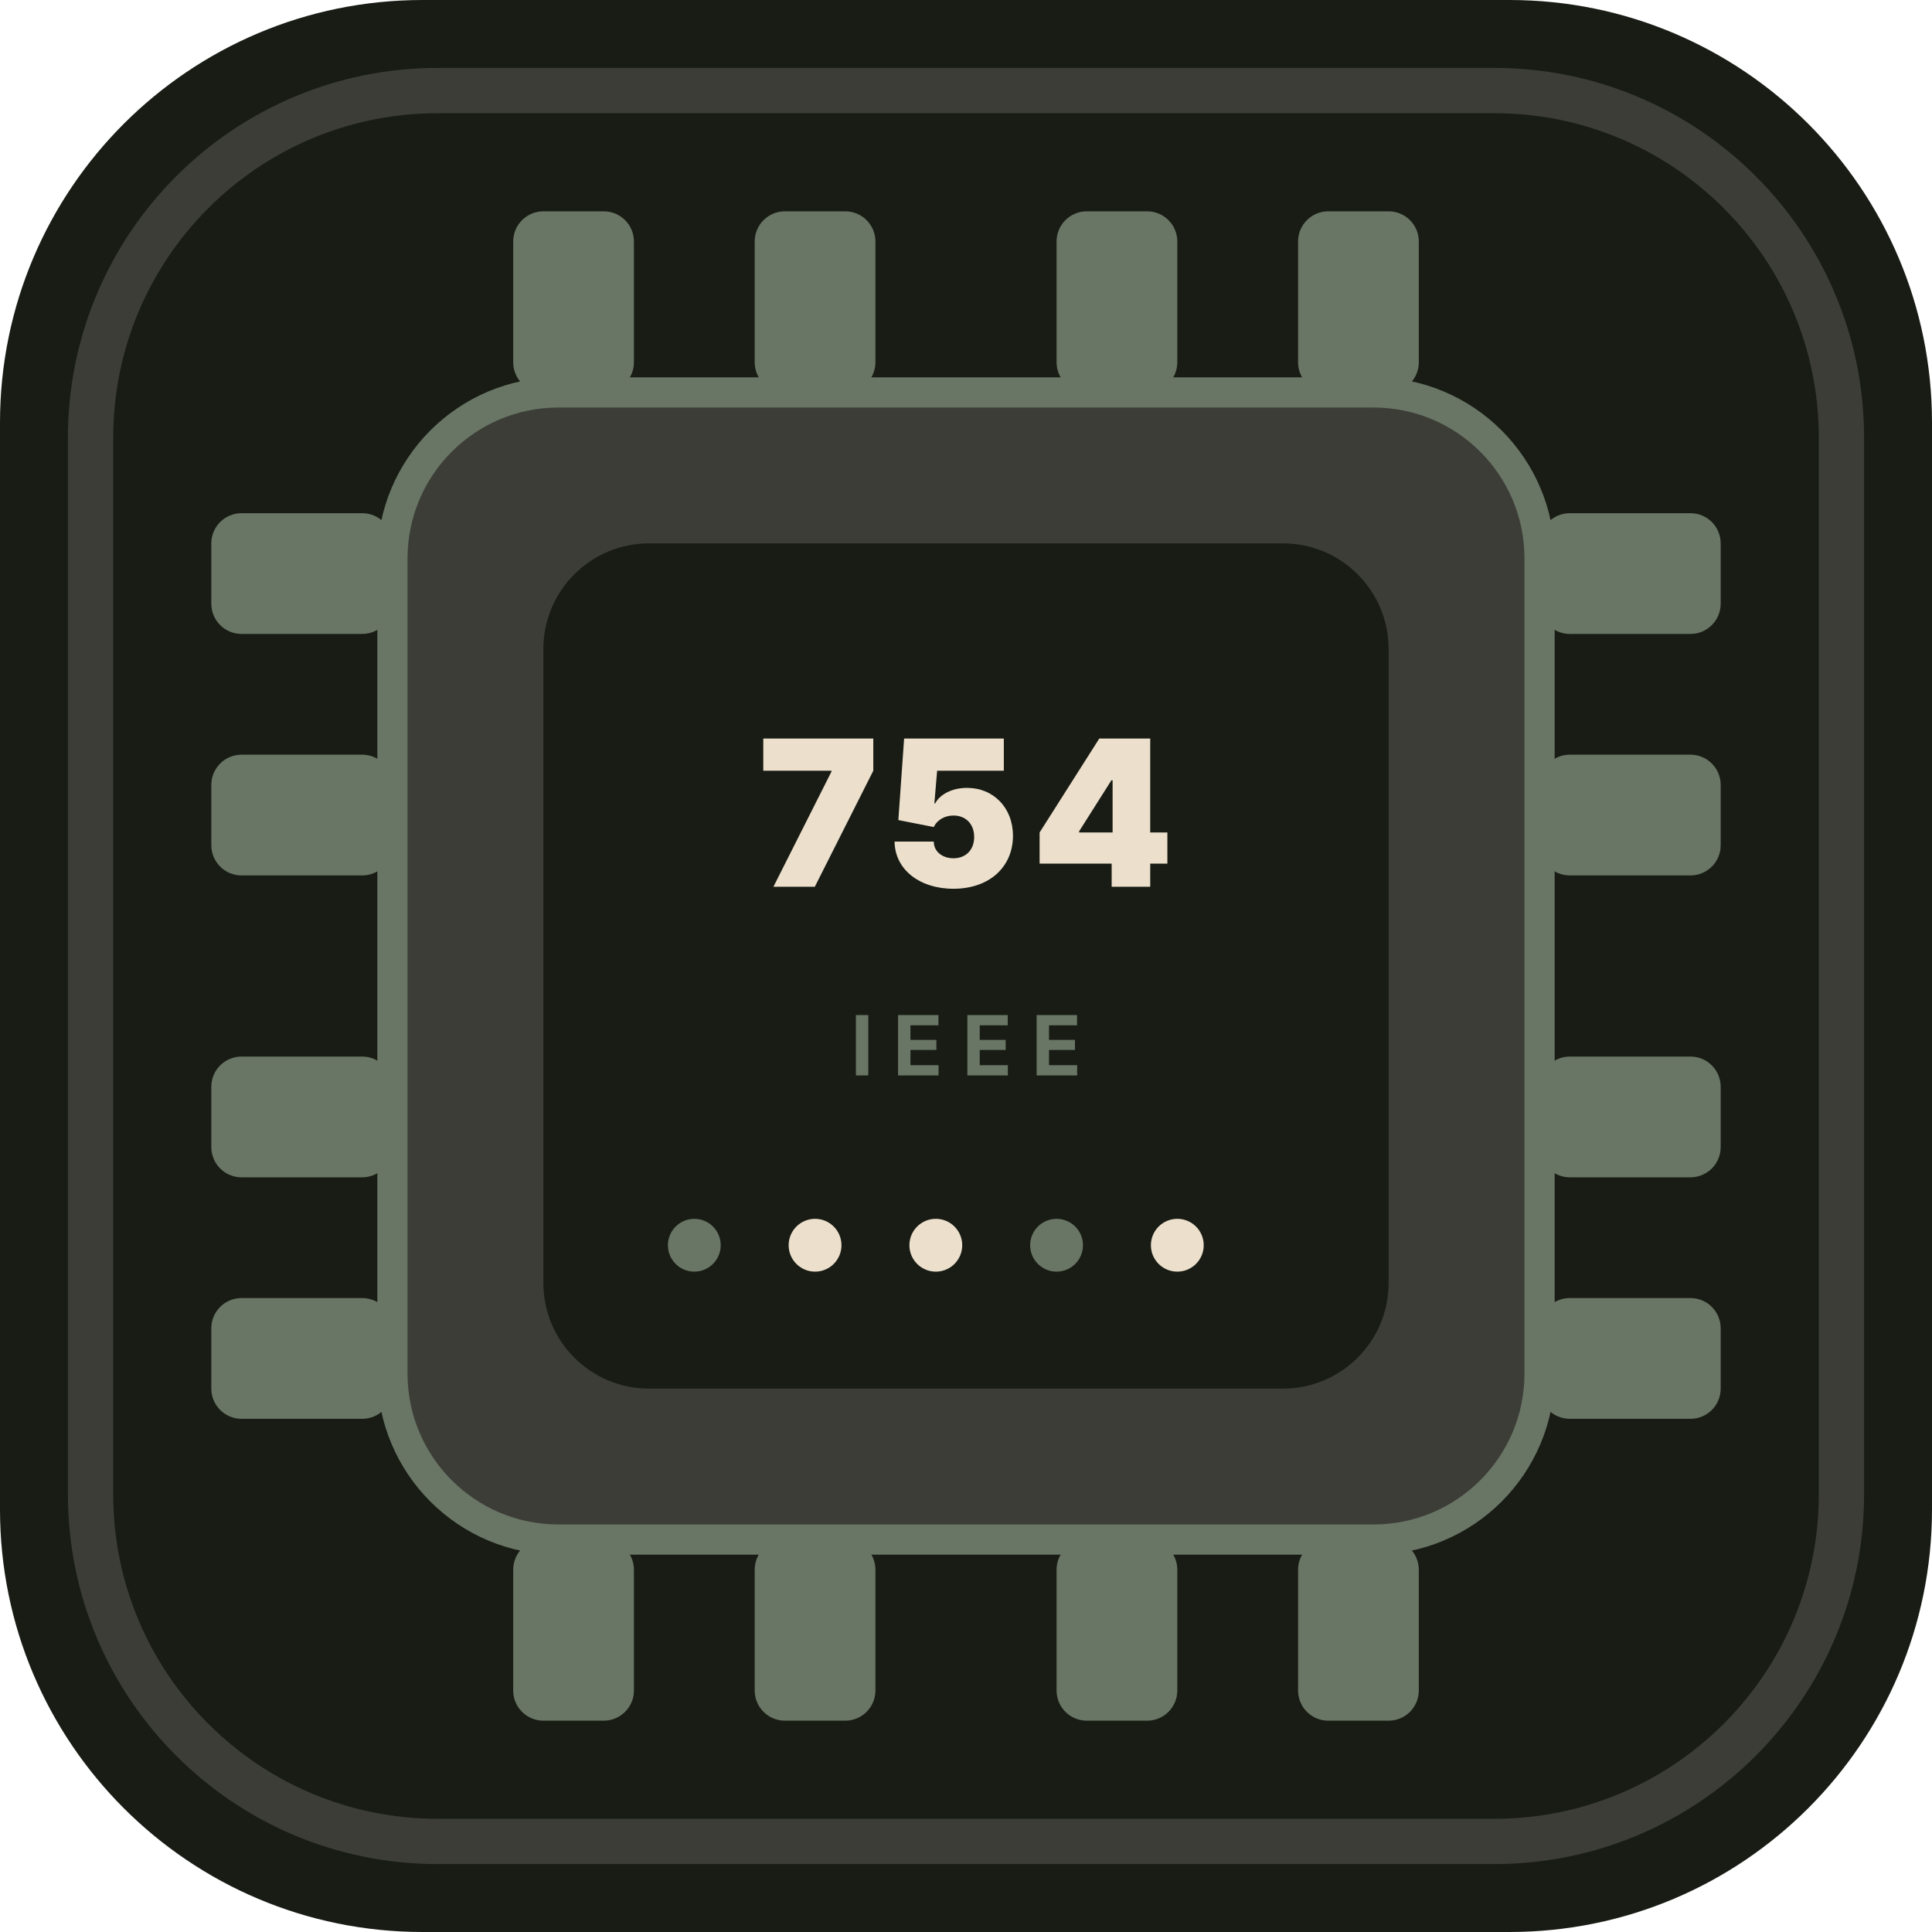
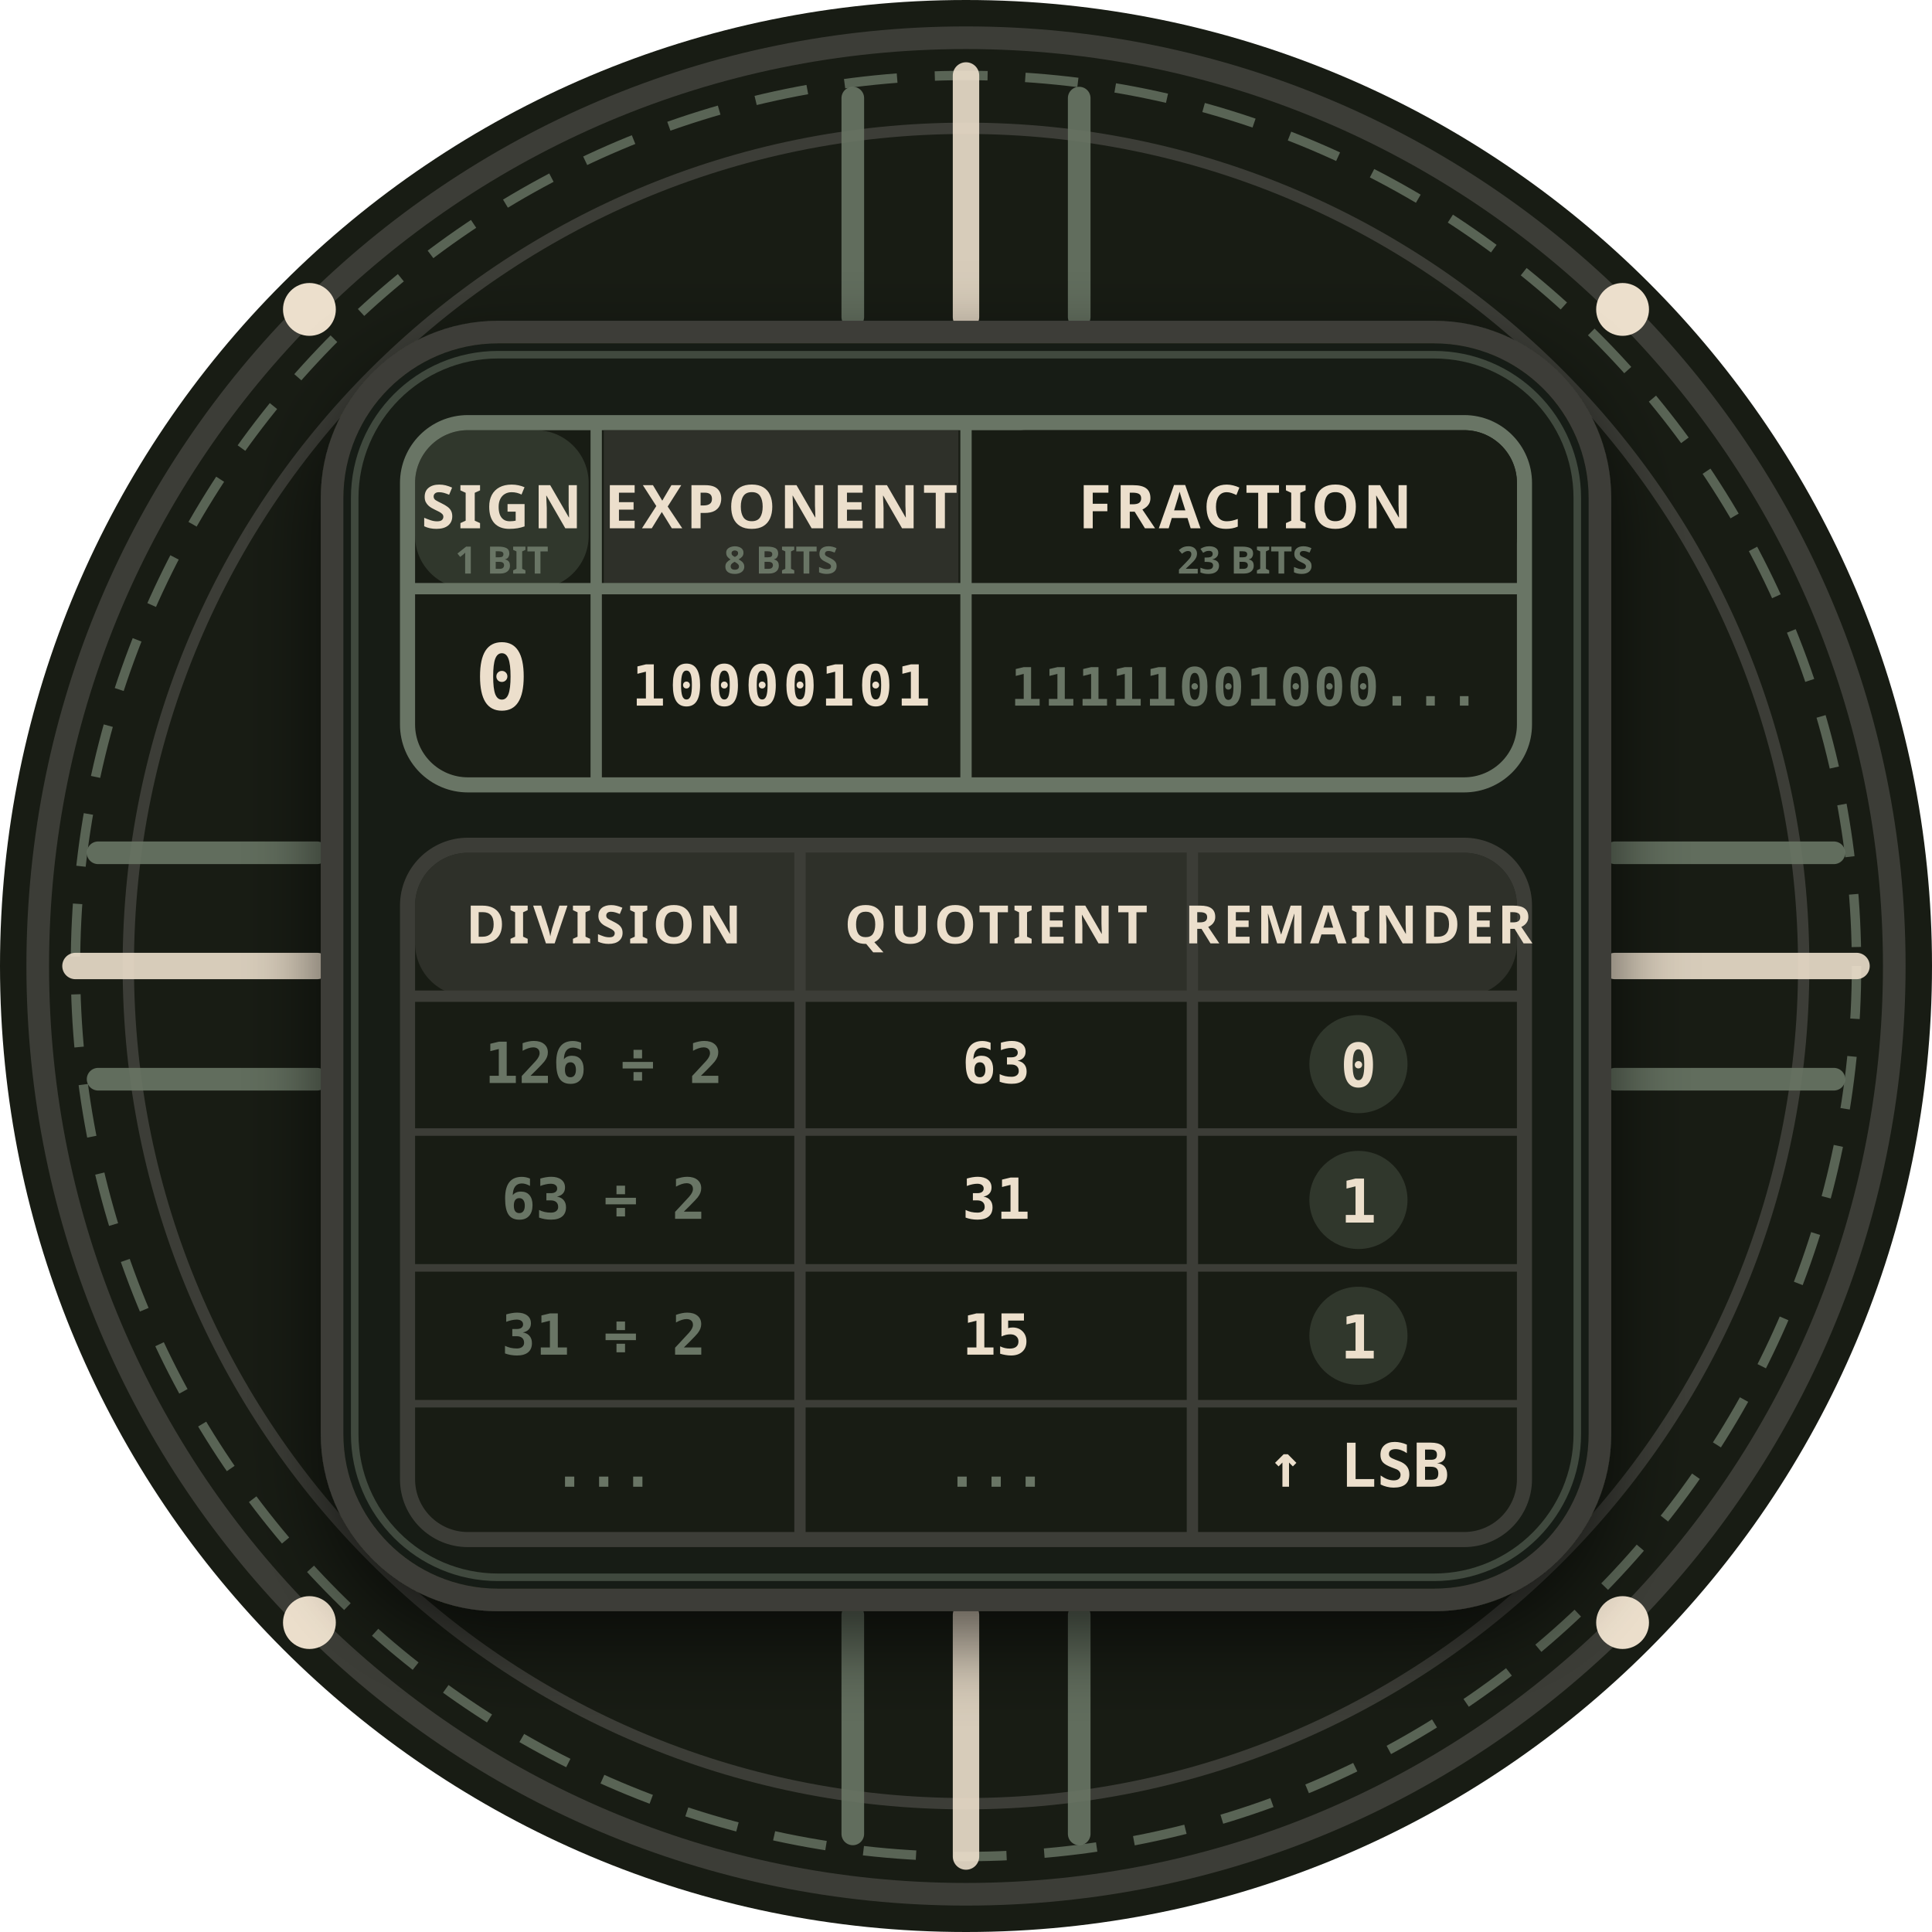
<svg xmlns="http://www.w3.org/2000/svg" viewBox="0 0 512 512" width="100%" height="100%">
-   <rect width="512" height="512" rx="112" fill="#181C14" />
-   <rect x="24" y="24" width="464" height="464" rx="92" fill="none" stroke="#3C3D37" stroke-width="12" />
-   <g fill="#697565">
-     <rect x="136" y="56" width="32" height="48" rx="8" />
-     <rect x="200" y="56" width="32" height="48" rx="8" />
-     <rect x="280" y="56" width="32" height="48" rx="8" />
-     <rect x="344" y="56" width="32" height="48" rx="8" />
-     <rect x="136" y="408" width="32" height="48" rx="8" />
-     <rect x="200" y="408" width="32" height="48" rx="8" />
-     <rect x="280" y="408" width="32" height="48" rx="8" />
-     <rect x="344" y="408" width="32" height="48" rx="8" />
-     <rect x="56" y="136" width="48" height="32" rx="8" />
-     <rect x="56" y="200" width="48" height="32" rx="8" />
-     <rect x="56" y="280" width="48" height="32" rx="8" />
-     <rect x="56" y="344" width="48" height="32" rx="8" />
-     <rect x="408" y="136" width="48" height="32" rx="8" />
-     <rect x="408" y="200" width="48" height="32" rx="8" />
-     <rect x="408" y="280" width="48" height="32" rx="8" />
-     <rect x="408" y="344" width="48" height="32" rx="8" />
+   <defs>
+     <filter id="shadow" x="-10%" y="-10%" width="120%" height="120%">
+       <feDropShadow dx="0" dy="8" stdDeviation="10" flood-color="#000000" flood-opacity="0.6" />
+     </filter>
+   </defs>
+   <circle cx="256" cy="256" r="256" fill="#181C14" />
+   <circle cx="256" cy="256" r="246" fill="none" stroke="#3C3D37" stroke-width="6" />
+   <circle cx="256" cy="256" r="236" fill="none" stroke="#697565" stroke-width="2.5" stroke-dasharray="14 10" opacity="0.8" />
+   <circle cx="256" cy="256" r="222" fill="none" stroke="#3C3D37" stroke-width="3" />
+   <g stroke="#697565" stroke-width="6" stroke-linecap="round" opacity="0.9">
+     <line x1="226" y1="26" x2="226" y2="84" />
+     <line x1="256" y1="20" x2="256" y2="84" stroke="#ECDFCC" stroke-width="7" />
+     <line x1="286" y1="26" x2="286" y2="84" />
+     <line x1="226" y1="428" x2="226" y2="486" />
+     <line x1="256" y1="428" x2="256" y2="492" stroke="#ECDFCC" stroke-width="7" />
+     <line x1="286" y1="428" x2="286" y2="486" />
+     <line x1="26" y1="226" x2="84" y2="226" />
+     <line x1="20" y1="256" x2="84" y2="256" stroke="#ECDFCC" stroke-width="7" />
+     <line x1="26" y1="286" x2="84" y2="286" />
+     <line x1="428" y1="226" x2="486" y2="226" />
+     <line x1="428" y1="256" x2="492" y2="256" stroke="#ECDFCC" stroke-width="7" />
+     <line x1="428" y1="286" x2="486" y2="286" />
  </g>
-   <rect x="104" y="104" width="304" height="304" rx="44" fill="#3C3D37" stroke="#697565" stroke-width="8" />
-   <rect x="144" y="144" width="224" height="224" rx="28" fill="#181C14" />
-   <text x="256" y="235" text-anchor="middle" font-family="'DM Sans', system-ui, -apple-system, sans-serif" font-weight="900" font-size="54" fill="#ECDFCC" letter-spacing="3">754</text>
-   <text x="256" y="285" text-anchor="middle" font-family="'DM Sans', system-ui, -apple-system, sans-serif" font-weight="700" font-size="22" fill="#697565" letter-spacing="5">IEEE</text>
-   <circle cx="184" cy="330" r="7" fill="#697565" />
-   <circle cx="216" cy="330" r="7" fill="#ECDFCC" />
-   <circle cx="248" cy="330" r="7" fill="#ECDFCC" />
-   <circle cx="280" cy="330" r="7" fill="#697565" />
-   <circle cx="312" cy="330" r="7" fill="#ECDFCC" />
+   <g fill="#ECDFCC">
+     <circle cx="82" cy="82" r="7" />
+     <circle cx="430" cy="82" r="7" />
+     <circle cx="82" cy="430" r="7" />
+     <circle cx="430" cy="430" r="7" />
+   </g>
+   <rect x="88" y="88" width="336" height="336" rx="44" fill="#181C14" stroke="#3C3D37" stroke-width="6" filter="url(#shadow)" />
+   <rect x="94" y="94" width="324" height="324" rx="38" fill="#181C14" stroke="#697565" stroke-width="2" opacity="0.5" />
+   <g transform="translate(108, 112)">
+     <rect x="0" y="0" width="296" height="96" rx="16" fill="#181C14" stroke="#697565" stroke-width="4" />
+     <rect x="2" y="2" width="46" height="42" rx="14" fill="#697565" opacity="0.3" />
+     <rect x="52" y="2" width="94" height="42" fill="#3C3D37" opacity="0.6" />
+     <rect x="150" y="2" width="144" height="42" rx="14" fill="#181C14" />
+     <line x1="0" y1="44" x2="296" y2="44" stroke="#697565" stroke-width="3" />
+     <line x1="50" y1="0" x2="50" y2="96" stroke="#697565" stroke-width="3" />
+     <line x1="148" y1="0" x2="148" y2="96" stroke="#697565" stroke-width="3" />
+     <text x="25" y="28" text-anchor="middle" font-family="'DM Sans', system-ui, sans-serif" font-weight="900" font-size="16" fill="#ECDFCC" letter-spacing="1">SIGN</text>
+     <text x="99" y="28" text-anchor="middle" font-family="'DM Sans', system-ui, sans-serif" font-weight="900" font-size="16" fill="#ECDFCC" letter-spacing="1">EXPONENT</text>
+     <text x="222" y="28" text-anchor="middle" font-family="'DM Sans', system-ui, sans-serif" font-weight="900" font-size="16" fill="#ECDFCC" letter-spacing="1">FRACTION</text>
+     <text x="25" y="40" text-anchor="middle" font-family="'DM Sans', system-ui, sans-serif" font-weight="700" font-size="10" fill="#697565">1 BIT</text>
+     <text x="99" y="40" text-anchor="middle" font-family="'DM Sans', system-ui, sans-serif" font-weight="700" font-size="10" fill="#697565">8 BITS</text>
+     <text x="222" y="40" text-anchor="middle" font-family="'DM Sans', system-ui, sans-serif" font-weight="700" font-size="10" fill="#697565">23 BITS</text>
+     <text x="25" y="76" text-anchor="middle" font-family="'DM Sans', ui-monospace, monospace" font-weight="900" font-size="24" fill="#ECDFCC">0</text>
+     <text x="99" y="75" text-anchor="middle" font-family="'DM Sans', ui-monospace, monospace" font-weight="800" font-size="15" fill="#ECDFCC" letter-spacing="1">10000101</text>
+     <text x="222" y="75" text-anchor="middle" font-family="'DM Sans', ui-monospace, monospace" font-weight="700" font-size="14" fill="#697565" letter-spacing="0.5">11111001000...</text>
+   </g>
+   <g transform="translate(108, 224)">
+     <rect x="0" y="0" width="296" height="184" rx="16" fill="#181C14" stroke="#3C3D37" stroke-width="4" />
+     <rect x="2" y="2" width="292" height="38" rx="14" fill="#3C3D37" opacity="0.6" />
+     <line x1="0" y1="40" x2="296" y2="40" stroke="#3C3D37" stroke-width="3" />
+     <line x1="104" y1="0" x2="104" y2="184" stroke="#3C3D37" stroke-width="3" />
+     <line x1="208" y1="0" x2="208" y2="184" stroke="#3C3D37" stroke-width="3" />
+     <text x="52" y="26" text-anchor="middle" font-family="'DM Sans', system-ui, sans-serif" font-weight="800" font-size="14" fill="#ECDFCC" letter-spacing="1">DIVISION</text>
+     <text x="156" y="26" text-anchor="middle" font-family="'DM Sans', system-ui, sans-serif" font-weight="800" font-size="14" fill="#ECDFCC" letter-spacing="1">QUOTIENT</text>
+     <text x="252" y="26" text-anchor="middle" font-family="'DM Sans', system-ui, sans-serif" font-weight="800" font-size="14" fill="#ECDFCC" letter-spacing="1">REMAINDER</text>
+     <line x1="0" y1="76" x2="296" y2="76" stroke="#3C3D37" stroke-width="2" />
+     <line x1="0" y1="112" x2="296" y2="112" stroke="#3C3D37" stroke-width="2" />
+     <line x1="0" y1="148" x2="296" y2="148" stroke="#3C3D37" stroke-width="2" />
+     <text x="52" y="63" text-anchor="middle" font-family="'DM Sans', ui-monospace, monospace" font-weight="700" font-size="15" fill="#697565">126 ÷ 2</text>
+     <text x="156" y="63" text-anchor="middle" font-family="'DM Sans', ui-monospace, monospace" font-weight="700" font-size="15" fill="#ECDFCC">63</text>
+     <circle cx="252" cy="58" r="13" fill="#697565" opacity="0.3" />
+     <text x="252" y="64" text-anchor="middle" font-family="'DM Sans', ui-monospace, monospace" font-weight="900" font-size="16" fill="#ECDFCC">0</text>
+     <text x="52" y="99" text-anchor="middle" font-family="'DM Sans', ui-monospace, monospace" font-weight="700" font-size="15" fill="#697565">63 ÷ 2</text>
+     <text x="156" y="99" text-anchor="middle" font-family="'DM Sans', ui-monospace, monospace" font-weight="700" font-size="15" fill="#ECDFCC">31</text>
+     <circle cx="252" cy="94" r="13" fill="#697565" opacity="0.3" />
+     <text x="252" y="100" text-anchor="middle" font-family="'DM Sans', ui-monospace, monospace" font-weight="900" font-size="16" fill="#ECDFCC">1</text>
+     <text x="52" y="135" text-anchor="middle" font-family="'DM Sans', ui-monospace, monospace" font-weight="700" font-size="15" fill="#697565">31 ÷ 2</text>
+     <text x="156" y="135" text-anchor="middle" font-family="'DM Sans', ui-monospace, monospace" font-weight="700" font-size="15" fill="#ECDFCC">15</text>
+     <circle cx="252" cy="130" r="13" fill="#697565" opacity="0.3" />
+     <text x="252" y="136" text-anchor="middle" font-family="'DM Sans', ui-monospace, monospace" font-weight="900" font-size="16" fill="#ECDFCC">1</text>
+     <text x="52" y="170" text-anchor="middle" font-family="'DM Sans', ui-monospace, monospace" font-weight="700" font-size="15" fill="#697565">...</text>
+     <text x="156" y="170" text-anchor="middle" font-family="'DM Sans', ui-monospace, monospace" font-weight="700" font-size="15" fill="#697565">...</text>
+     <text x="252" y="170" text-anchor="middle" font-family="'DM Sans', ui-monospace, monospace" font-weight="900" font-size="16" fill="#ECDFCC">↑ LSB</text>
+   </g>
</svg>
